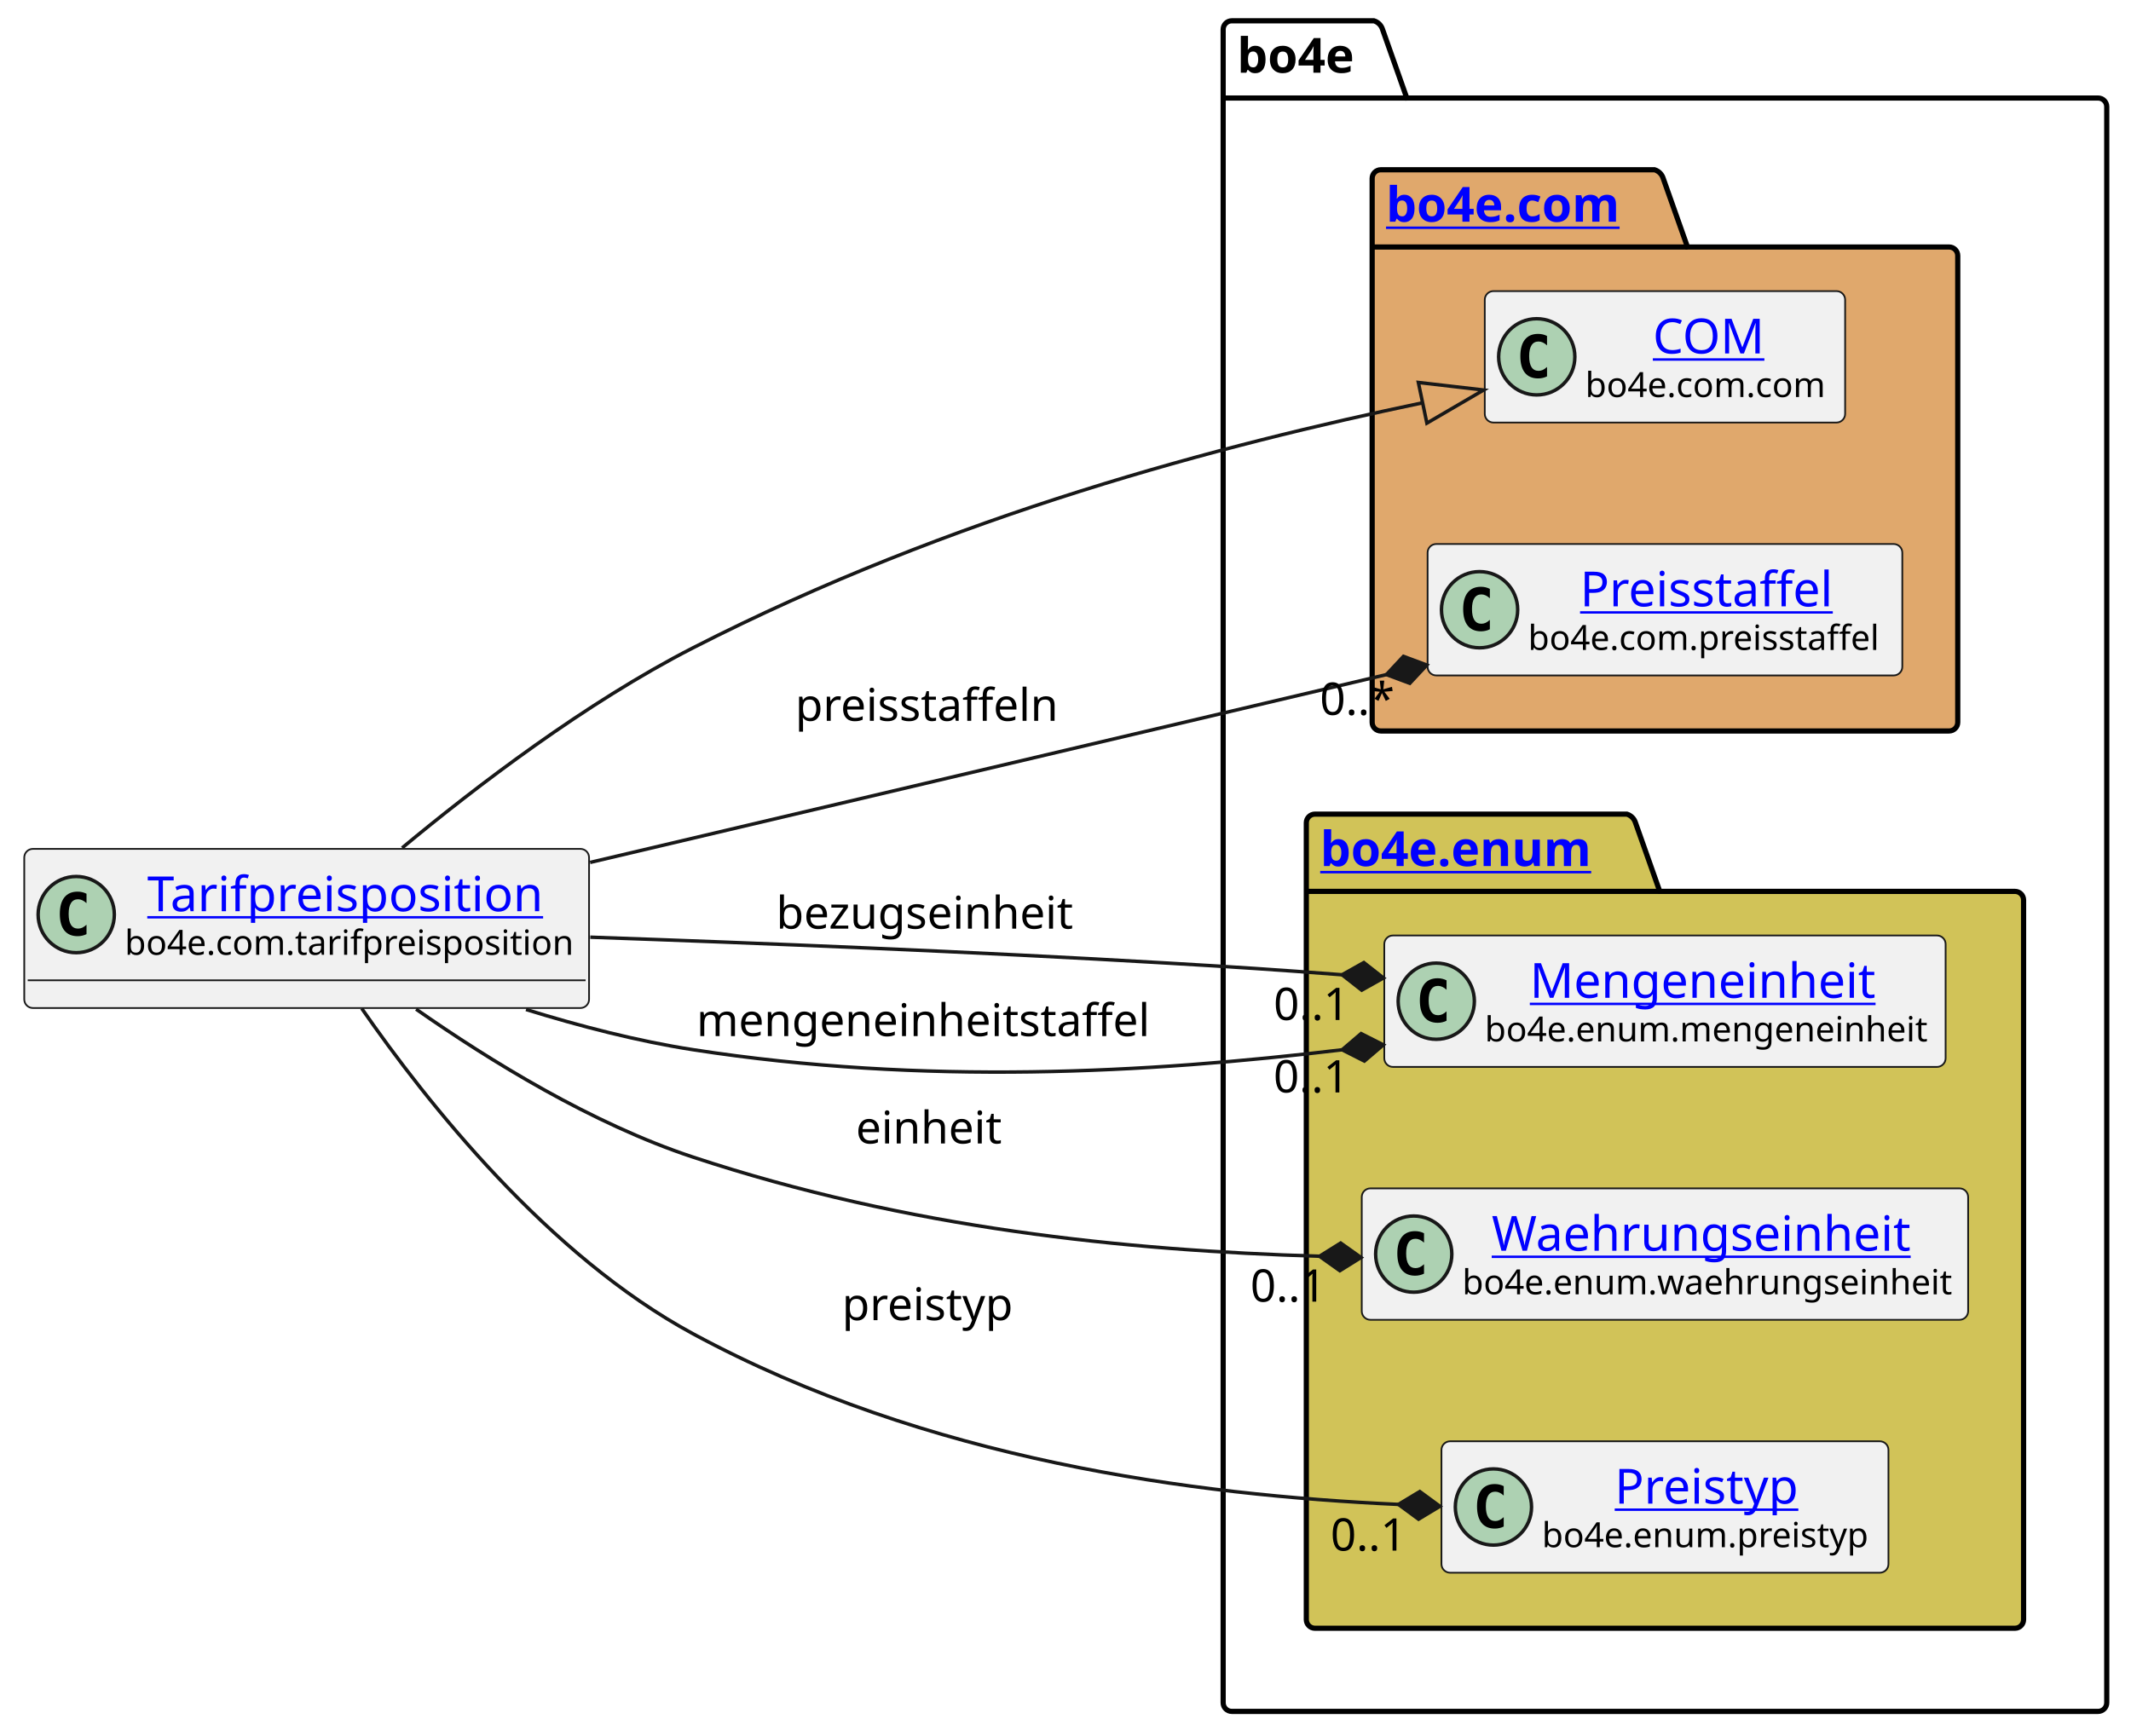
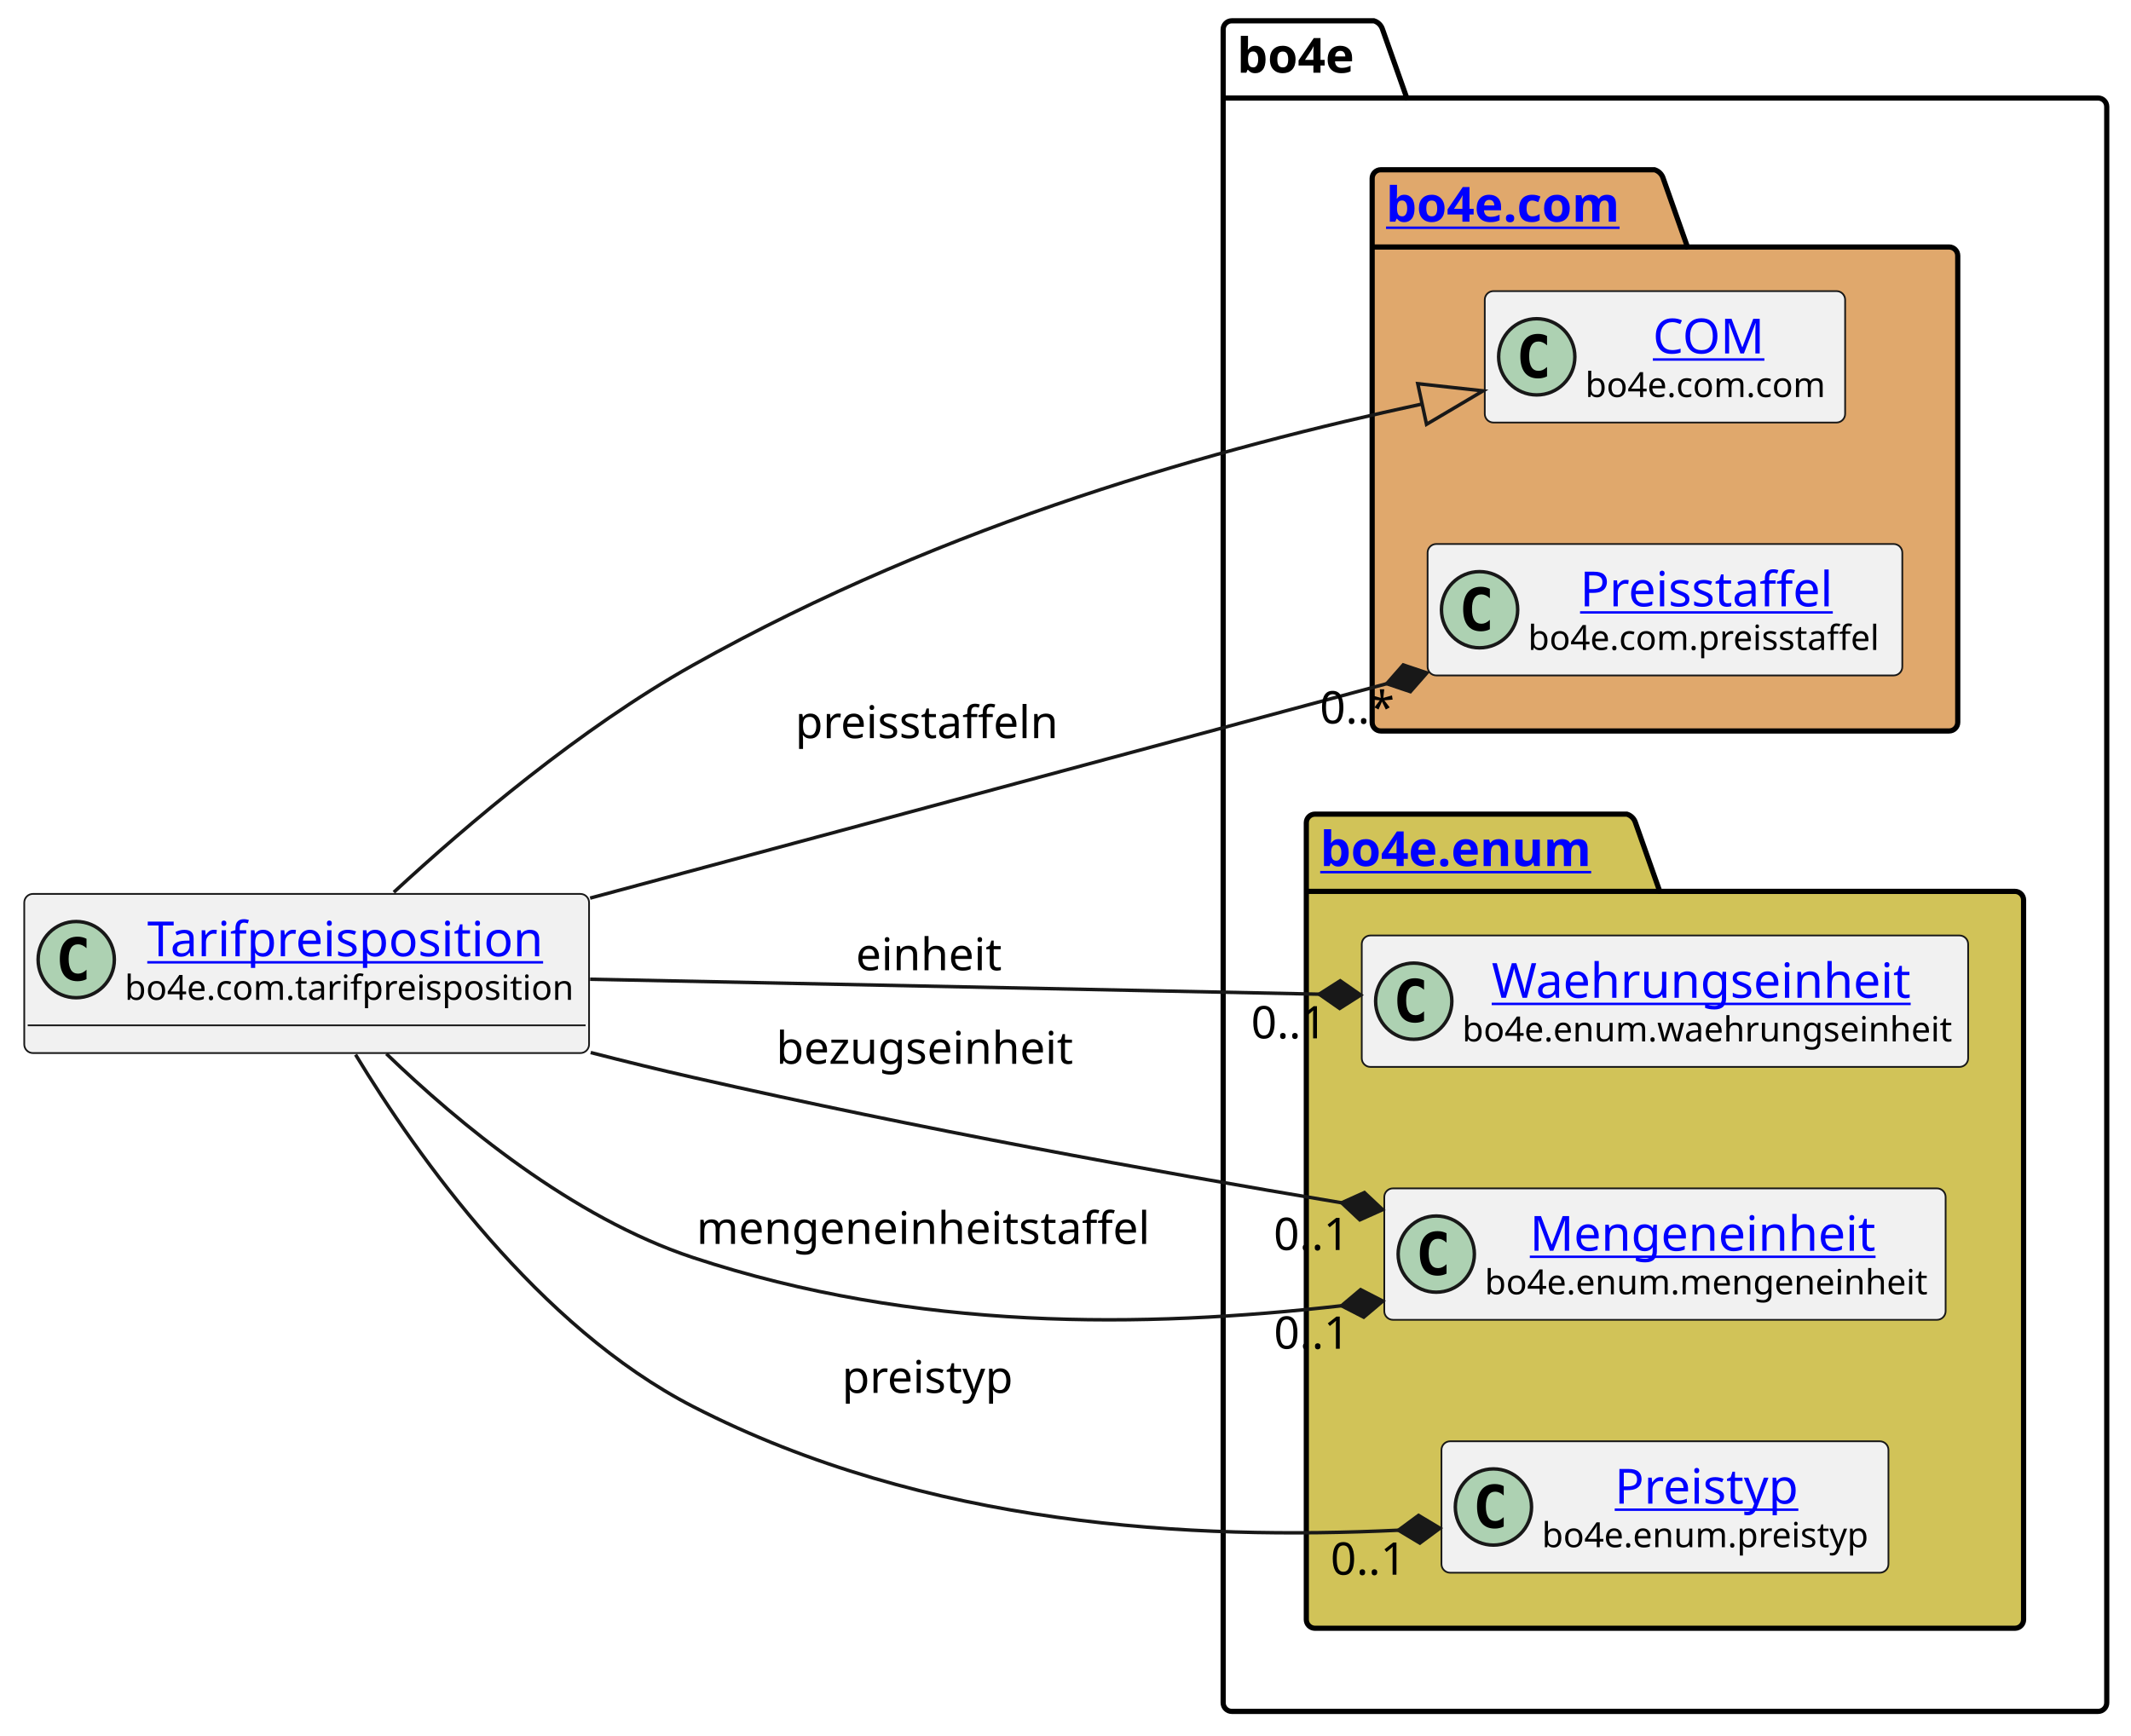
<svg xmlns="http://www.w3.org/2000/svg" xmlns:xlink="http://www.w3.org/1999/xlink" contentStyleType="text/css" height="501px" preserveAspectRatio="none" style="width:615px;height:501px;background:#FFFFFF;" version="1.1" viewBox="0 0 615 501" width="615px" zoomAndPan="magnify">
  <defs />
  <g>
    <g id="cluster_bo4e">
      <path d="M355.5,6 L396.5,6 A3.75,3.75 0 0 1 399,8.5 L406,28.297 L605.5,28.297 A2.5,2.5 0 0 1 608,30.797 L608,491.5 A2.5,2.5 0 0 1 605.5,494 L355.5,494 A2.5,2.5 0 0 1 353,491.5 L353,8.5 A2.5,2.5 0 0 1 355.5,6 " fill="none" style="stroke:#000000;stroke-width:1.5;" />
      <line style="stroke:#000000;stroke-width:1.5;" x1="353" x2="406" y1="28.297" y2="28.297" />
      <text fill="#000000" font-family="sans-serif" font-size="14" font-weight="bold" lengthAdjust="spacing" textLength="40" x="357" y="20.995">bo4e</text>
    </g>
    <g id="cluster_com">
      <path d="M398.5,49 L477.5,49 A3.75,3.75 0 0 1 480,51.5 L487,71.297 L562.5,71.297 A2.5,2.5 0 0 1 565,73.797 L565,208.5 A2.5,2.5 0 0 1 562.5,211 L398.5,211 A2.5,2.5 0 0 1 396,208.5 L396,51.5 A2.5,2.5 0 0 1 398.5,49 " fill="#E0A86C" style="stroke:#000000;stroke-width:1.5;" />
      <line style="stroke:#000000;stroke-width:1.5;" x1="396" x2="487" y1="71.297" y2="71.297" />
      <a href="https://bo4e.github.io/BO4E-python/latest/api/bo4e.com.html" target="_top" title="https://bo4e.github.io/BO4E-python/latest/api/bo4e.com.html" xlink:actuate="onRequest" xlink:href="https://bo4e.github.io/BO4E-python/latest/api/bo4e.com.html" xlink:show="new" xlink:title="https://bo4e.github.io/BO4E-python/latest/api/bo4e.com.html" xlink:type="simple">
        <text fill="#0000FF" font-family="sans-serif" font-size="14" font-weight="bold" lengthAdjust="spacing" text-decoration="underline" textLength="78" x="400" y="63.995">bo4e.com</text>
      </a>
    </g>
    <g id="cluster_enum">
      <path d="M379.5,235 L469.5,235 A3.75,3.75 0 0 1 472,237.5 L479,257.297 L581.5,257.297 A2.5,2.5 0 0 1 584,259.797 L584,467.5 A2.5,2.5 0 0 1 581.5,470 L379.5,470 A2.5,2.5 0 0 1 377,467.5 L377,237.5 A2.5,2.5 0 0 1 379.5,235 " fill="#D1C358" style="stroke:#000000;stroke-width:1.5;" />
      <line style="stroke:#000000;stroke-width:1.5;" x1="377" x2="479" y1="257.297" y2="257.297" />
      <a href="https://bo4e.github.io/BO4E-python/latest/api/bo4e.enum.html" target="_top" title="https://bo4e.github.io/BO4E-python/latest/api/bo4e.enum.html" xlink:actuate="onRequest" xlink:href="https://bo4e.github.io/BO4E-python/latest/api/bo4e.enum.html" xlink:show="new" xlink:title="https://bo4e.github.io/BO4E-python/latest/api/bo4e.enum.html" xlink:type="simple">
        <text fill="#0000FF" font-family="sans-serif" font-size="14" font-weight="bold" lengthAdjust="spacing" text-decoration="underline" textLength="89" x="381" y="249.995">bo4e.enum</text>
      </a>
    </g>
    <g id="elem_COM">
      <rect codeLine="7" fill="#F1F1F1" height="37.938" id="COM" rx="2.5" ry="2.5" style="stroke:#181818;stroke-width:0.5;" width="104" x="428.5" y="84.03" />
      <ellipse cx="443.5" cy="102.999" fill="#ADD1B2" rx="11" ry="11" style="stroke:#181818;stroke-width:1.0;" />
      <path d="M446.469,108.639 Q445.891,108.936 445.25,109.077 Q444.609,109.233 443.906,109.233 Q441.406,109.233 440.078,107.593 Q438.766,105.936 438.766,102.811 Q438.766,99.686 440.078,98.03 Q441.406,96.374 443.906,96.374 Q444.609,96.374 445.25,96.53 Q445.906,96.686 446.469,96.983 L446.469,99.702 Q445.844,99.124 445.25,98.858 Q444.656,98.577 444.031,98.577 Q442.688,98.577 442,99.655 Q441.312,100.718 441.312,102.811 Q441.312,104.905 442,105.983 Q442.688,107.046 444.031,107.046 Q444.656,107.046 445.25,106.78 Q445.844,106.499 446.469,105.921 L446.469,108.639 Z " fill="#000000" />
      <a href="https://bo4e.github.io/BO4E-python/latest/api/bo4e.com.html#bo4e.com.com.COM" target="_top" title="https://bo4e.github.io/BO4E-python/latest/api/bo4e.com.html#bo4e.com.com.COM" xlink:actuate="onRequest" xlink:href="https://bo4e.github.io/BO4E-python/latest/api/bo4e.com.html#bo4e.com.com.COM" xlink:show="new" xlink:title="https://bo4e.github.io/BO4E-python/latest/api/bo4e.com.html#bo4e.com.com.COM" xlink:type="simple">
        <text fill="#0000FF" font-family="sans-serif" font-size="14" lengthAdjust="spacing" text-decoration="underline" textLength="33" x="477" y="102.025">COM</text>
      </a>
      <text fill="#000000" font-family="sans-serif" font-size="10" lengthAdjust="spacing" textLength="72" x="457.5" y="114.609">bo4e.com.com</text>
    </g>
    <g id="elem_Preisstaffel">
      <rect codeLine="8" fill="#F1F1F1" height="37.938" id="Preisstaffel" rx="2.5" ry="2.5" style="stroke:#181818;stroke-width:0.5;" width="137" x="412" y="157.03" />
      <ellipse cx="427" cy="175.999" fill="#ADD1B2" rx="11" ry="11" style="stroke:#181818;stroke-width:1.0;" />
      <path d="M429.969,181.639 Q429.391,181.936 428.75,182.077 Q428.109,182.233 427.406,182.233 Q424.906,182.233 423.578,180.593 Q422.266,178.936 422.266,175.811 Q422.266,172.686 423.578,171.03 Q424.906,169.374 427.406,169.374 Q428.109,169.374 428.75,169.53 Q429.406,169.686 429.969,169.983 L429.969,172.702 Q429.344,172.124 428.75,171.858 Q428.156,171.577 427.531,171.577 Q426.188,171.577 425.5,172.655 Q424.812,173.718 424.812,175.811 Q424.812,177.905 425.5,178.983 Q426.188,180.046 427.531,180.046 Q428.156,180.046 428.75,179.78 Q429.344,179.499 429.969,178.921 L429.969,181.639 Z " fill="#000000" />
      <a href="https://bo4e.github.io/BO4E-python/latest/api/bo4e.com.html#bo4e.com.preisstaffel.Preisstaffel" target="_top" title="https://bo4e.github.io/BO4E-python/latest/api/bo4e.com.html#bo4e.com.preisstaffel.Preisstaffel" xlink:actuate="onRequest" xlink:href="https://bo4e.github.io/BO4E-python/latest/api/bo4e.com.html#bo4e.com.preisstaffel.Preisstaffel" xlink:show="new" xlink:title="https://bo4e.github.io/BO4E-python/latest/api/bo4e.com.html#bo4e.com.preisstaffel.Preisstaffel" xlink:type="simple">
        <text fill="#0000FF" font-family="sans-serif" font-size="14" lengthAdjust="spacing" text-decoration="underline" textLength="75" x="456" y="175.025">Preisstaffel</text>
      </a>
      <text fill="#000000" font-family="sans-serif" font-size="10" lengthAdjust="spacing" textLength="105" x="441" y="187.609">bo4e.com.preisstaffel</text>
    </g>
+     <g id="elem_Waehrungseinheit">
+       <rect codeLine="11" fill="#F1F1F1" height="37.938" id="Waehrungseinheit" rx="2.5" ry="2.5" style="stroke:#181818;stroke-width:0.5;" width="175" x="393" y="270.03" />
+       <ellipse cx="408" cy="288.999" fill="#ADD1B2" rx="11" ry="11" style="stroke:#181818;stroke-width:1.0;" />
+       <path d="M410.969,294.639 Q410.391,294.936 409.75,295.077 Q409.109,295.233 408.406,295.233 Q405.906,295.233 404.578,293.592 Q403.266,291.936 403.266,288.811 Q403.266,285.686 404.578,284.03 Q405.906,282.374 408.406,282.374 Q409.109,282.374 409.75,282.53 Q410.406,282.686 410.969,282.983 L410.969,285.702 Q410.344,285.124 409.75,284.858 Q409.156,284.577 408.531,284.577 Q407.188,284.577 406.5,285.655 Q405.812,286.717 405.812,288.811 Q405.812,290.905 406.5,291.983 Q407.188,293.046 408.531,293.046 Q409.156,293.046 409.75,292.78 Q410.344,292.499 410.969,291.921 L410.969,294.639 Z " fill="#000000" />
+       <a href="https://bo4e.github.io/BO4E-python/latest/api/bo4e.enum.html#bo4e.enum.waehrungseinheit.Waehrungseinheit" target="_top" title="https://bo4e.github.io/BO4E-python/latest/api/bo4e.enum.html#bo4e.enum.waehrungseinheit.Waehrungseinheit" xlink:actuate="onRequest" xlink:href="https://bo4e.github.io/BO4E-python/latest/api/bo4e.enum.html#bo4e.enum.waehrungseinheit.Waehrungseinheit" xlink:show="new" xlink:title="https://bo4e.github.io/BO4E-python/latest/api/bo4e.enum.html#bo4e.enum.waehrungseinheit.Waehrungseinheit" xlink:type="simple">
+         <text fill="#0000FF" font-family="sans-serif" font-size="14" lengthAdjust="spacing" text-decoration="underline" textLength="126" x="430.5" y="288.025">Waehrungseinheit</text>
+       </a>
+       <text fill="#000000" font-family="sans-serif" font-size="10" lengthAdjust="spacing" textLength="143" x="422" y="300.609">bo4e.enum.waehrungseinheit</text>
+     </g>
    <g id="elem_Mengeneinheit">
-       <rect codeLine="11" fill="#F1F1F1" height="37.938" id="Mengeneinheit" rx="2.5" ry="2.5" style="stroke:#181818;stroke-width:0.5;" width="162" x="399.5" y="270.03" />
-       <ellipse cx="414.5" cy="288.999" fill="#ADD1B2" rx="11" ry="11" style="stroke:#181818;stroke-width:1.0;" />
-       <path d="M417.469,294.639 Q416.891,294.936 416.25,295.077 Q415.609,295.233 414.906,295.233 Q412.406,295.233 411.078,293.592 Q409.766,291.936 409.766,288.811 Q409.766,285.686 411.078,284.03 Q412.406,282.374 414.906,282.374 Q415.609,282.374 416.25,282.53 Q416.906,282.686 417.469,282.983 L417.469,285.702 Q416.844,285.124 416.25,284.858 Q415.656,284.577 415.031,284.577 Q413.688,284.577 413,285.655 Q412.312,286.717 412.312,288.811 Q412.312,290.905 413,291.983 Q413.688,293.046 415.031,293.046 Q415.656,293.046 416.25,292.78 Q416.844,292.499 417.469,291.921 L417.469,294.639 Z " fill="#000000" />
+       <rect codeLine="12" fill="#F1F1F1" height="37.938" id="Mengeneinheit" rx="2.5" ry="2.5" style="stroke:#181818;stroke-width:0.5;" width="162" x="399.5" y="343.03" />
+       <ellipse cx="414.5" cy="361.999" fill="#ADD1B2" rx="11" ry="11" style="stroke:#181818;stroke-width:1.0;" />
+       <path d="M417.469,367.639 Q416.891,367.936 416.25,368.077 Q415.609,368.233 414.906,368.233 Q412.406,368.233 411.078,366.592 Q409.766,364.936 409.766,361.811 Q409.766,358.686 411.078,357.03 Q412.406,355.374 414.906,355.374 Q415.609,355.374 416.25,355.53 Q416.906,355.686 417.469,355.983 L417.469,358.702 Q416.844,358.124 416.25,357.858 Q415.656,357.577 415.031,357.577 Q413.688,357.577 413,358.655 Q412.312,359.717 412.312,361.811 Q412.312,363.905 413,364.983 Q413.688,366.046 415.031,366.046 Q415.656,366.046 416.25,365.78 Q416.844,365.499 417.469,364.921 L417.469,367.639 Z " fill="#000000" />
      <a href="https://bo4e.github.io/BO4E-python/latest/api/bo4e.enum.html#bo4e.enum.mengeneinheit.Mengeneinheit" target="_top" title="https://bo4e.github.io/BO4E-python/latest/api/bo4e.enum.html#bo4e.enum.mengeneinheit.Mengeneinheit" xlink:actuate="onRequest" xlink:href="https://bo4e.github.io/BO4E-python/latest/api/bo4e.enum.html#bo4e.enum.mengeneinheit.Mengeneinheit" xlink:show="new" xlink:title="https://bo4e.github.io/BO4E-python/latest/api/bo4e.enum.html#bo4e.enum.mengeneinheit.Mengeneinheit" xlink:type="simple">
-         <text fill="#0000FF" font-family="sans-serif" font-size="14" lengthAdjust="spacing" text-decoration="underline" textLength="104" x="441.5" y="288.025">Mengeneinheit</text>
+         <text fill="#0000FF" font-family="sans-serif" font-size="14" lengthAdjust="spacing" text-decoration="underline" textLength="104" x="441.5" y="361.025">Mengeneinheit</text>
      </a>
-       <text fill="#000000" font-family="sans-serif" font-size="10" lengthAdjust="spacing" textLength="130" x="428.5" y="300.609">bo4e.enum.mengeneinheit</text>
-     </g>
-     <g id="elem_Waehrungseinheit">
-       <rect codeLine="12" fill="#F1F1F1" height="37.938" id="Waehrungseinheit" rx="2.5" ry="2.5" style="stroke:#181818;stroke-width:0.5;" width="175" x="393" y="343.03" />
-       <ellipse cx="408" cy="361.999" fill="#ADD1B2" rx="11" ry="11" style="stroke:#181818;stroke-width:1.0;" />
-       <path d="M410.969,367.639 Q410.391,367.936 409.75,368.077 Q409.109,368.233 408.406,368.233 Q405.906,368.233 404.578,366.592 Q403.266,364.936 403.266,361.811 Q403.266,358.686 404.578,357.03 Q405.906,355.374 408.406,355.374 Q409.109,355.374 409.75,355.53 Q410.406,355.686 410.969,355.983 L410.969,358.702 Q410.344,358.124 409.75,357.858 Q409.156,357.577 408.531,357.577 Q407.188,357.577 406.5,358.655 Q405.812,359.717 405.812,361.811 Q405.812,363.905 406.5,364.983 Q407.188,366.046 408.531,366.046 Q409.156,366.046 409.75,365.78 Q410.344,365.499 410.969,364.921 L410.969,367.639 Z " fill="#000000" />
-       <a href="https://bo4e.github.io/BO4E-python/latest/api/bo4e.enum.html#bo4e.enum.waehrungseinheit.Waehrungseinheit" target="_top" title="https://bo4e.github.io/BO4E-python/latest/api/bo4e.enum.html#bo4e.enum.waehrungseinheit.Waehrungseinheit" xlink:actuate="onRequest" xlink:href="https://bo4e.github.io/BO4E-python/latest/api/bo4e.enum.html#bo4e.enum.waehrungseinheit.Waehrungseinheit" xlink:show="new" xlink:title="https://bo4e.github.io/BO4E-python/latest/api/bo4e.enum.html#bo4e.enum.waehrungseinheit.Waehrungseinheit" xlink:type="simple">
-         <text fill="#0000FF" font-family="sans-serif" font-size="14" lengthAdjust="spacing" text-decoration="underline" textLength="126" x="430.5" y="361.025">Waehrungseinheit</text>
-       </a>
-       <text fill="#000000" font-family="sans-serif" font-size="10" lengthAdjust="spacing" textLength="143" x="422" y="373.609">bo4e.enum.waehrungseinheit</text>
+       <text fill="#000000" font-family="sans-serif" font-size="10" lengthAdjust="spacing" textLength="130" x="428.5" y="373.609">bo4e.enum.mengeneinheit</text>
    </g>
    <g id="elem_Preistyp">
      <rect codeLine="13" fill="#F1F1F1" height="37.938" id="Preistyp" rx="2.5" ry="2.5" style="stroke:#181818;stroke-width:0.5;" width="129" x="416" y="416.03" />
      <ellipse cx="431" cy="434.999" fill="#ADD1B2" rx="11" ry="11" style="stroke:#181818;stroke-width:1.0;" />
      <path d="M433.969,440.639 Q433.391,440.936 432.75,441.077 Q432.109,441.233 431.406,441.233 Q428.906,441.233 427.578,439.592 Q426.266,437.936 426.266,434.811 Q426.266,431.686 427.578,430.03 Q428.906,428.374 431.406,428.374 Q432.109,428.374 432.75,428.53 Q433.406,428.686 433.969,428.983 L433.969,431.702 Q433.344,431.124 432.75,430.858 Q432.156,430.577 431.531,430.577 Q430.188,430.577 429.5,431.655 Q428.812,432.717 428.812,434.811 Q428.812,436.905 429.5,437.983 Q430.188,439.046 431.531,439.046 Q432.156,439.046 432.75,438.78 Q433.344,438.499 433.969,437.921 L433.969,440.639 Z " fill="#000000" />
      <a href="https://bo4e.github.io/BO4E-python/latest/api/bo4e.enum.html#bo4e.enum.preistyp.Preistyp" target="_top" title="https://bo4e.github.io/BO4E-python/latest/api/bo4e.enum.html#bo4e.enum.preistyp.Preistyp" xlink:actuate="onRequest" xlink:href="https://bo4e.github.io/BO4E-python/latest/api/bo4e.enum.html#bo4e.enum.preistyp.Preistyp" xlink:show="new" xlink:title="https://bo4e.github.io/BO4E-python/latest/api/bo4e.enum.html#bo4e.enum.preistyp.Preistyp" xlink:type="simple">
        <text fill="#0000FF" font-family="sans-serif" font-size="14" lengthAdjust="spacing" text-decoration="underline" textLength="55" x="466" y="434.025">Preistyp</text>
      </a>
      <text fill="#000000" font-family="sans-serif" font-size="10" lengthAdjust="spacing" textLength="97" x="445" y="446.609">bo4e.enum.preistyp</text>
    </g>
    <g id="elem_Tarifpreisposition">
-       <rect codeLine="3" fill="#F1F1F1" height="45.938" id="Tarifpreisposition" rx="2.5" ry="2.5" style="stroke:#181818;stroke-width:0.5;" width="163" x="7" y="245.03" />
-       <ellipse cx="22" cy="263.999" fill="#ADD1B2" rx="11" ry="11" style="stroke:#181818;stroke-width:1.0;" />
-       <path d="M24.969,269.639 Q24.391,269.936 23.75,270.077 Q23.109,270.233 22.406,270.233 Q19.906,270.233 18.578,268.592 Q17.266,266.936 17.266,263.811 Q17.266,260.686 18.578,259.03 Q19.906,257.374 22.406,257.374 Q23.109,257.374 23.75,257.53 Q24.406,257.686 24.969,257.983 L24.969,260.702 Q24.344,260.124 23.75,259.858 Q23.156,259.577 22.531,259.577 Q21.188,259.577 20.5,260.655 Q19.812,261.717 19.812,263.811 Q19.812,265.905 20.5,266.983 Q21.188,268.046 22.531,268.046 Q23.156,268.046 23.75,267.78 Q24.344,267.499 24.969,266.921 L24.969,269.639 Z " fill="#000000" />
+       <rect codeLine="3" fill="#F1F1F1" height="45.938" id="Tarifpreisposition" rx="2.5" ry="2.5" style="stroke:#181818;stroke-width:0.5;" width="163" x="7" y="258.03" />
+       <ellipse cx="22" cy="276.999" fill="#ADD1B2" rx="11" ry="11" style="stroke:#181818;stroke-width:1.0;" />
+       <path d="M24.969,282.639 Q24.391,282.936 23.75,283.077 Q23.109,283.233 22.406,283.233 Q19.906,283.233 18.578,281.592 Q17.266,279.936 17.266,276.811 Q17.266,273.686 18.578,272.03 Q19.906,270.374 22.406,270.374 Q23.109,270.374 23.75,270.53 Q24.406,270.686 24.969,270.983 L24.969,273.702 Q24.344,273.124 23.75,272.858 Q23.156,272.577 22.531,272.577 Q21.188,272.577 20.5,273.655 Q19.812,274.717 19.812,276.811 Q19.812,278.905 20.5,279.983 Q21.188,281.046 22.531,281.046 Q23.156,281.046 23.75,280.78 Q24.344,280.499 24.969,279.921 L24.969,282.639 Z " fill="#000000" />
      <a href="https://bo4e.github.io/BO4E-python/latest/api/bo4e.com.html#bo4e.com.tarifpreisposition.Tarifpreisposition" target="_top" title="https://bo4e.github.io/BO4E-python/latest/api/bo4e.com.html#bo4e.com.tarifpreisposition.Tarifpreisposition" xlink:actuate="onRequest" xlink:href="https://bo4e.github.io/BO4E-python/latest/api/bo4e.com.html#bo4e.com.tarifpreisposition.Tarifpreisposition" xlink:show="new" xlink:title="https://bo4e.github.io/BO4E-python/latest/api/bo4e.com.html#bo4e.com.tarifpreisposition.Tarifpreisposition" xlink:type="simple">
-         <text fill="#0000FF" font-family="sans-serif" font-size="14" lengthAdjust="spacing" text-decoration="underline" textLength="118" x="42.5" y="263.025">Tarifpreisposition</text>
+         <text fill="#0000FF" font-family="sans-serif" font-size="14" lengthAdjust="spacing" text-decoration="underline" textLength="118" x="42.5" y="276.025">Tarifpreisposition</text>
      </a>
-       <text fill="#000000" font-family="sans-serif" font-size="10" lengthAdjust="spacing" textLength="131" x="36" y="275.609">bo4e.com.tarifpreisposition</text>
-       <line style="stroke:#181818;stroke-width:0.5;" x1="8" x2="169" y1="282.967" y2="282.967" />
+       <text fill="#000000" font-family="sans-serif" font-size="10" lengthAdjust="spacing" textLength="131" x="36" y="288.609">bo4e.com.tarifpreisposition</text>
+       <line style="stroke:#181818;stroke-width:0.5;" x1="8" x2="169" y1="295.967" y2="295.967" />
    </g>
    <g id="link_Tarifpreisposition_COM">
-       <path codeLine="16" d="M116.05,244.75 C137.49,226.94 169.09,202.82 200,187 C274.99,148.63 352.842,128.36 410.562,116.27 " fill="none" id="Tarifpreisposition-to-COM" style="stroke:#181818;stroke-width:1.0;" />
-       <polygon fill="none" points="428.18,112.58,409.332,110.398,411.792,122.143,428.18,112.58" style="stroke:#181818;stroke-width:1.0;" />
+       <path codeLine="16" d="M113.65,257.55 C134.94,237.89 167.56,210.2 200,192 C273.95,150.52 352.345,129.146 410.425,116.616 " fill="none" id="Tarifpreisposition-to-COM" style="stroke:#181818;stroke-width:1.0;" />
+       <polygon fill="none" points="428.02,112.82,409.159,110.751,411.69,122.481,428.02,112.82" style="stroke:#181818;stroke-width:1.0;" />
    </g>
    <g id="link_Tarifpreisposition_Preistyp">
-       <path codeLine="17" d="M104.39,291.09 C123.2,318.23 158.21,362.42 200,385 C267.54,421.5 344.373,431.553 403.572,434.253 " fill="none" id="Tarifpreisposition-to-Preistyp" style="stroke:#181818;stroke-width:1.0;" />
-       <polygon fill="#181818" points="415.56,434.8,409.748,430.531,403.572,434.253,409.384,438.522,415.56,434.8" style="stroke:#181818;stroke-width:1.0;" />
-       <text fill="#000000" font-family="sans-serif" font-size="13" lengthAdjust="spacing" textLength="51" x="243" y="381.067">preistyp</text>
-       <text fill="#000000" font-family="sans-serif" font-size="13" lengthAdjust="spacing" textLength="24" x="383.986" y="447.592">0..1</text>
+       <path codeLine="17" d="M102.61,304.42 C120.44,333.77 155.31,383.01 200,406 C267.57,440.76 344.384,444.533 403.584,441.703 " fill="none" id="Tarifpreisposition-to-Preistyp" style="stroke:#181818;stroke-width:1.0;" />
+       <polygon fill="#181818" points="415.57,441.13,409.386,437.421,403.584,441.703,409.768,445.412,415.57,441.13" style="stroke:#181818;stroke-width:1.0;" />
+       <text fill="#000000" font-family="sans-serif" font-size="13" lengthAdjust="spacing" textLength="51" x="243" y="402.067">preistyp</text>
+       <text fill="#000000" font-family="sans-serif" font-size="13" lengthAdjust="spacing" textLength="24" x="383.997" y="454.545">0..1</text>
    </g>
    <g id="link_Tarifpreisposition_Waehrungseinheit">
-       <path codeLine="18" d="M120.09,291.3 C141.33,306.17 170.93,324.4 200,334 C262.4,354.62 324.545,360.93 380.795,362.62 " fill="none" id="Tarifpreisposition-to-Waehrungseinheit" style="stroke:#181818;stroke-width:1.0;" />
-       <polygon fill="#181818" points="392.79,362.98,386.913,358.802,380.795,362.62,386.673,366.798,392.79,362.98" style="stroke:#181818;stroke-width:1.0;" />
-       <text fill="#000000" font-family="sans-serif" font-size="13" lengthAdjust="spacing" textLength="43" x="247" y="330.067">einheit</text>
-       <text fill="#000000" font-family="sans-serif" font-size="13" lengthAdjust="spacing" textLength="24" x="360.844" y="375.728">0..1</text>
+       <path codeLine="18" d="M170.31,282.66 C235.23,283.99 314.243,285.615 380.702,286.974 " fill="none" id="Tarifpreisposition-to-Waehrungseinheit" style="stroke:#181818;stroke-width:1.0;" />
+       <polygon fill="#181818" points="392.7,287.22,386.783,283.098,380.702,286.974,386.619,291.096,392.7,287.22" style="stroke:#181818;stroke-width:1.0;" />
+       <text fill="#000000" font-family="sans-serif" font-size="13" lengthAdjust="spacing" textLength="43" x="247" y="280.067">einheit</text>
+       <text fill="#000000" font-family="sans-serif" font-size="13" lengthAdjust="spacing" textLength="24" x="361.059" y="299.73">0..1</text>
    </g>
    <g id="link_Tarifpreisposition_Mengeneinheit">
-       <path codeLine="19" d="M170.35,270.52 C218.72,272.21 281.41,274.73 337,278 C357.19,279.19 366.995,279.811 387.305,281.371 " fill="none" id="Tarifpreisposition-to-Mengeneinheit" style="stroke:#181818;stroke-width:1.0;" />
-       <polygon fill="#181818" points="399.27,282.29,393.594,277.842,387.305,281.371,392.981,285.819,399.27,282.29" style="stroke:#181818;stroke-width:1.0;" />
-       <text fill="#000000" font-family="sans-serif" font-size="13" lengthAdjust="spacing" textLength="89" x="224" y="268.067">bezugseinheit</text>
-       <text fill="#000000" font-family="sans-serif" font-size="13" lengthAdjust="spacing" textLength="24" x="367.549" y="294.428">0..1</text>
+       <path codeLine="19" d="M170.47,303.82 C180.39,306.37 190.4,308.83 200,311 C266.63,326.09 331.135,337.797 387.185,347.187 " fill="none" id="Tarifpreisposition-to-Mengeneinheit" style="stroke:#181818;stroke-width:1.0;" />
+       <polygon fill="#181818" points="399.02,349.17,393.763,344.234,387.185,347.187,392.442,352.124,399.02,349.17" style="stroke:#181818;stroke-width:1.0;" />
+       <text fill="#000000" font-family="sans-serif" font-size="13" lengthAdjust="spacing" textLength="89" x="224" y="307.067">bezugseinheit</text>
+       <text fill="#000000" font-family="sans-serif" font-size="13" lengthAdjust="spacing" textLength="24" x="367.571" y="360.818">0..1</text>
    </g>
    <g id="link_Tarifpreisposition_Mengeneinheit">
-       <path codeLine="20" d="M151.81,291.39 C167.33,296.2 184.09,300.54 200,303 C266.62,313.3 331.215,309.747 387.325,303.027 " fill="none" id="Tarifpreisposition-to-Mengeneinheit-1" style="stroke:#181818;stroke-width:1.0;" />
-       <polygon fill="#181818" points="399.24,301.6,392.807,298.342,387.325,303.027,393.758,306.285,399.24,301.6" style="stroke:#181818;stroke-width:1.0;" />
-       <text fill="#000000" font-family="sans-serif" font-size="13" lengthAdjust="spacing" textLength="135" x="201" y="299.067">mengeneinheitstaffel</text>
-       <text fill="#000000" font-family="sans-serif" font-size="13" lengthAdjust="spacing" textLength="24" x="367.517" y="315.337">0..1</text>
+       <path codeLine="20" d="M111.51,304.18 C132.18,324.13 165.07,351.45 200,363 C264.5,384.32 330.126,383.371 387.156,376.911 " fill="none" id="Tarifpreisposition-to-Mengeneinheit-1" style="stroke:#181818;stroke-width:1.0;" />
+       <polygon fill="#181818" points="399.08,375.56,392.668,372.261,387.156,376.911,393.568,380.21,399.08,375.56" style="stroke:#181818;stroke-width:1.0;" />
+       <text fill="#000000" font-family="sans-serif" font-size="13" lengthAdjust="spacing" textLength="135" x="201" y="359.067">mengeneinheitstaffel</text>
+       <text fill="#000000" font-family="sans-serif" font-size="13" lengthAdjust="spacing" textLength="24" x="367.636" y="389.31">0..1</text>
    </g>
    <g id="link_Tarifpreisposition_Preisstaffel">
-       <path codeLine="21" d="M170.31,248.94 C241.7,232.1 332.95,210.565 400.111,194.725 " fill="none" id="Tarifpreisposition-to-Preisstaffel" style="stroke:#181818;stroke-width:1.0;" />
-       <polygon fill="#181818" points="411.79,191.97,405.032,189.454,400.111,194.725,406.868,197.24,411.79,191.97" style="stroke:#181818;stroke-width:1.0;" />
-       <text fill="#000000" font-family="sans-serif" font-size="13" lengthAdjust="spacing" textLength="78" x="229.5" y="208.067">preisstaffeln</text>
-       <text fill="#000000" font-family="sans-serif" font-size="13" lengthAdjust="spacing" textLength="23" x="380.894" y="206.354">0..*</text>
+       <path codeLine="21" d="M170.31,259.24 C241.7,240.02 333.043,215.429 400.202,197.349 " fill="none" id="Tarifpreisposition-to-Preisstaffel" style="stroke:#181818;stroke-width:1.0;" />
+       <polygon fill="#181818" points="411.79,194.23,404.957,191.927,400.202,197.349,407.036,199.652,411.79,194.23" style="stroke:#181818;stroke-width:1.0;" />
+       <text fill="#000000" font-family="sans-serif" font-size="13" lengthAdjust="spacing" textLength="78" x="229.5" y="213.067">preisstaffeln</text>
+       <text fill="#000000" font-family="sans-serif" font-size="13" lengthAdjust="spacing" textLength="23" x="380.894" y="208.836">0..*</text>
    </g>
  </g>
</svg>
